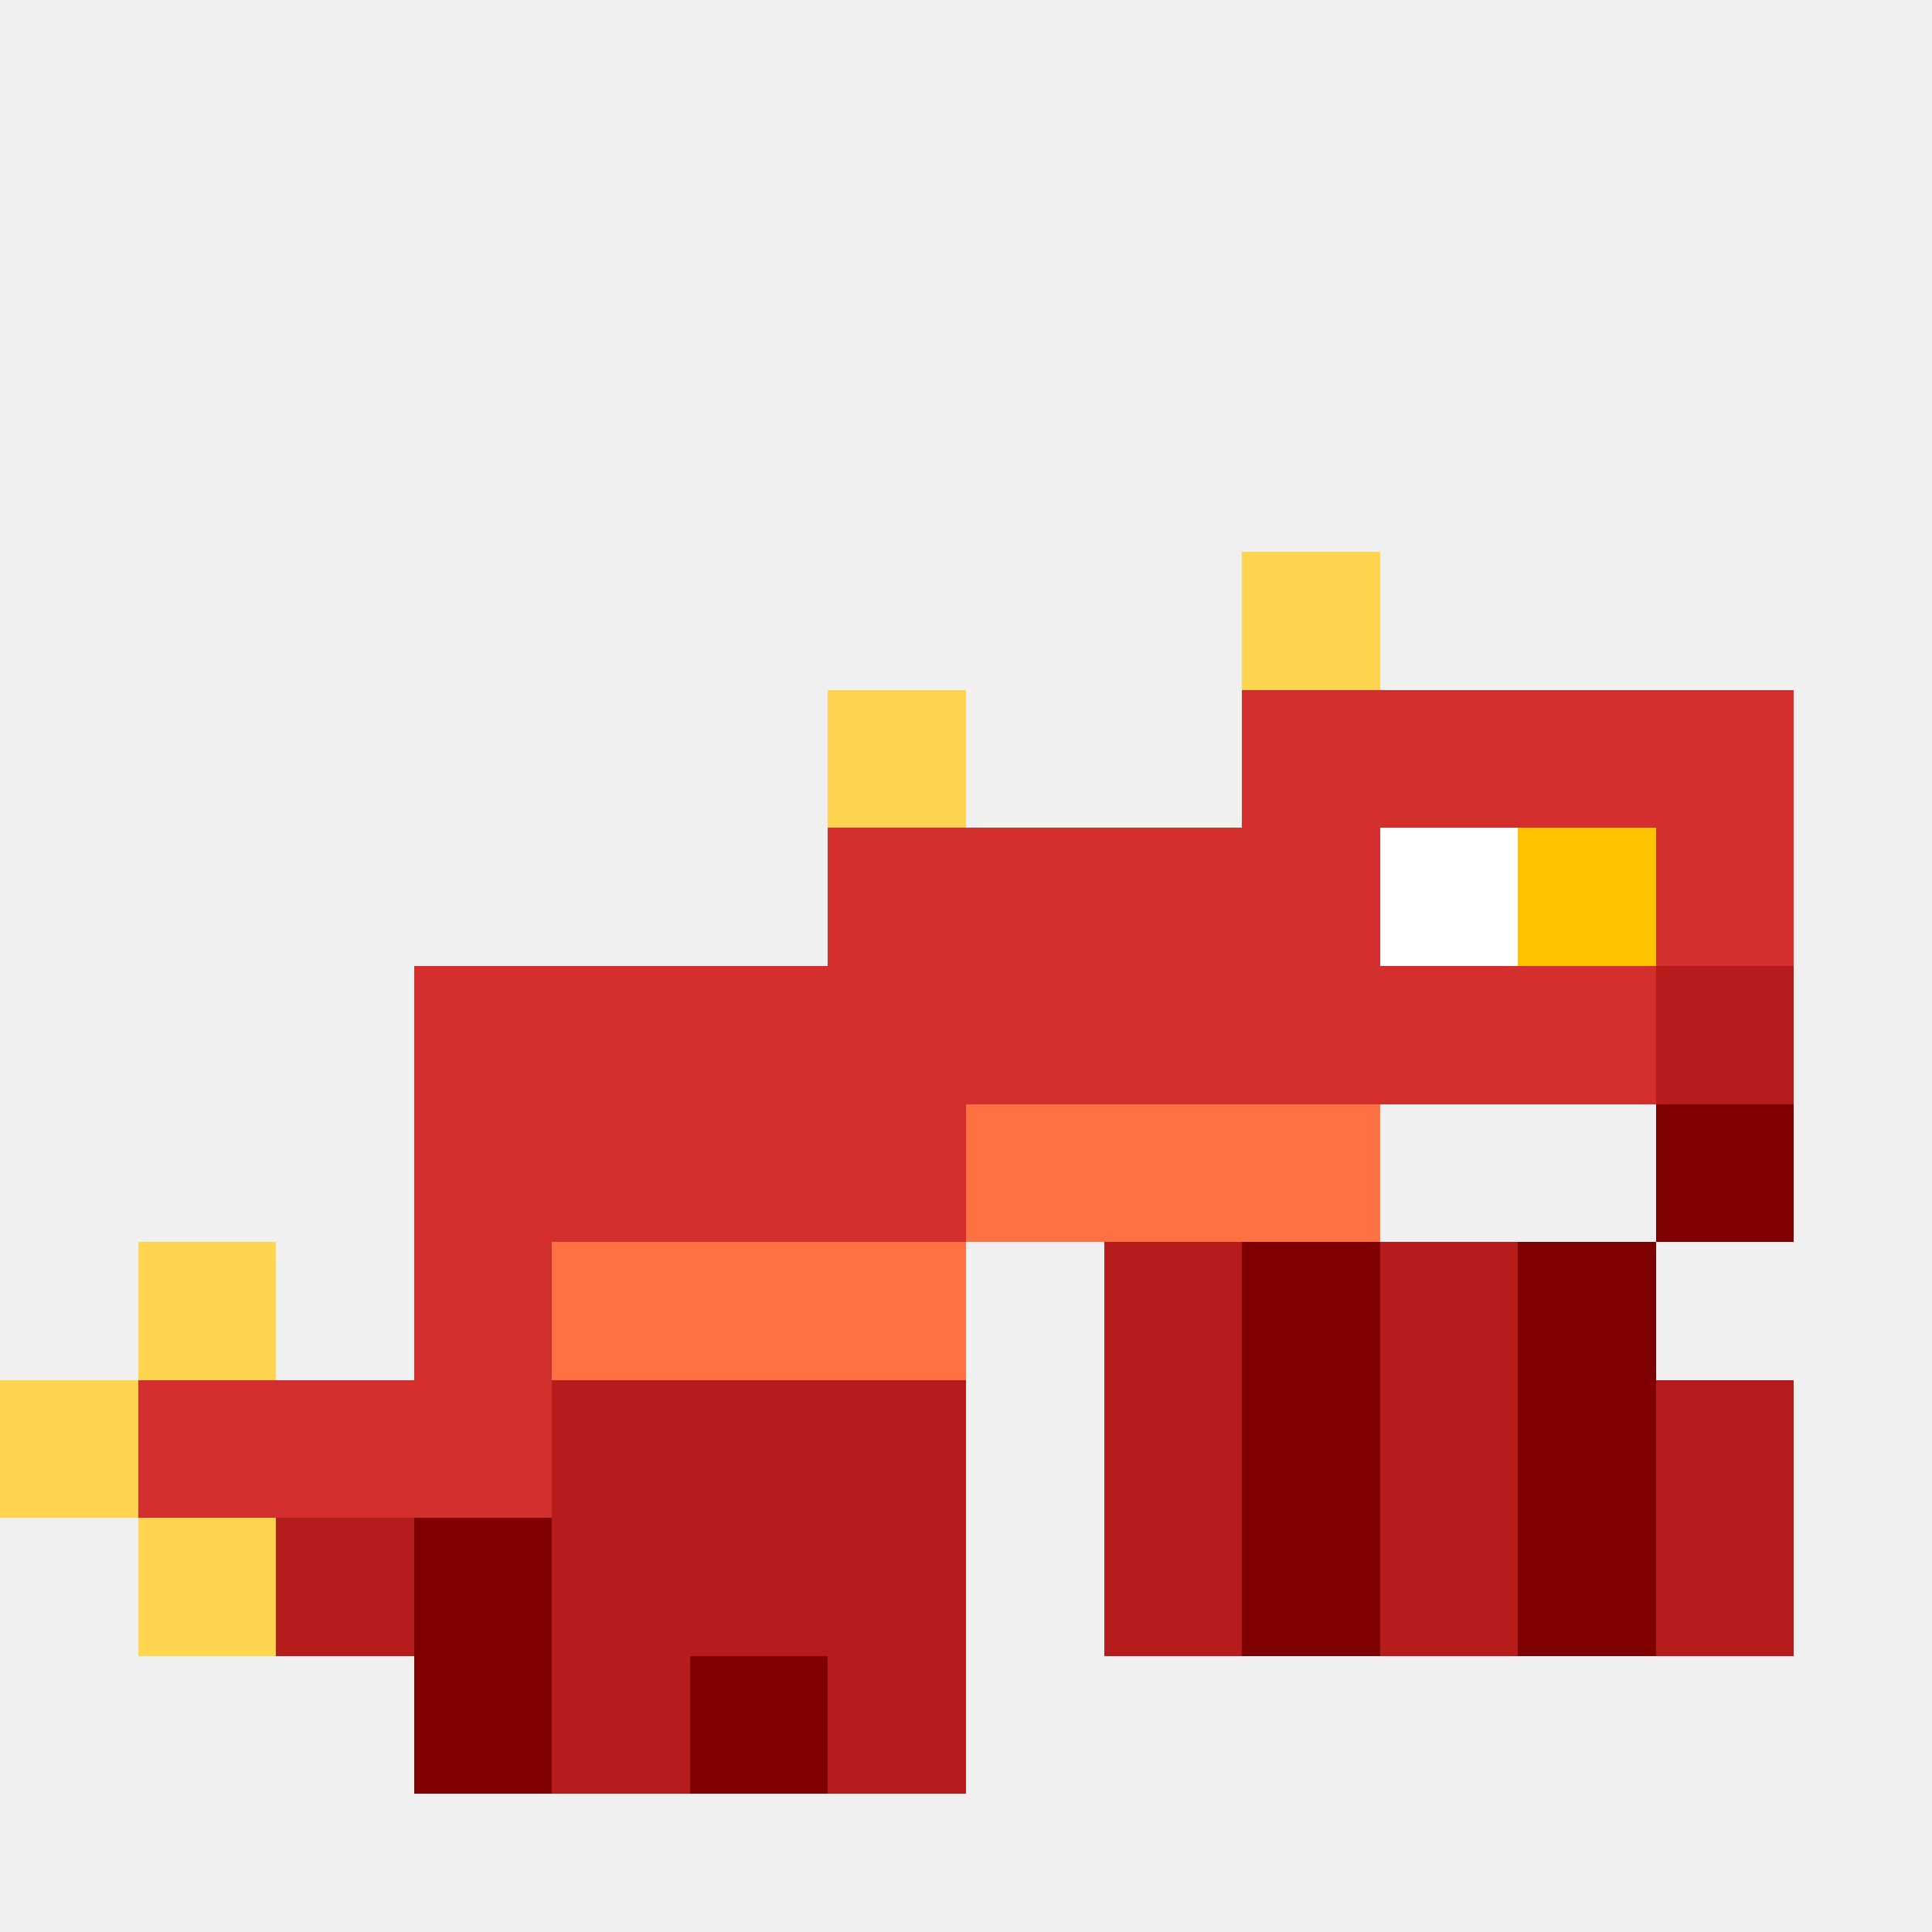
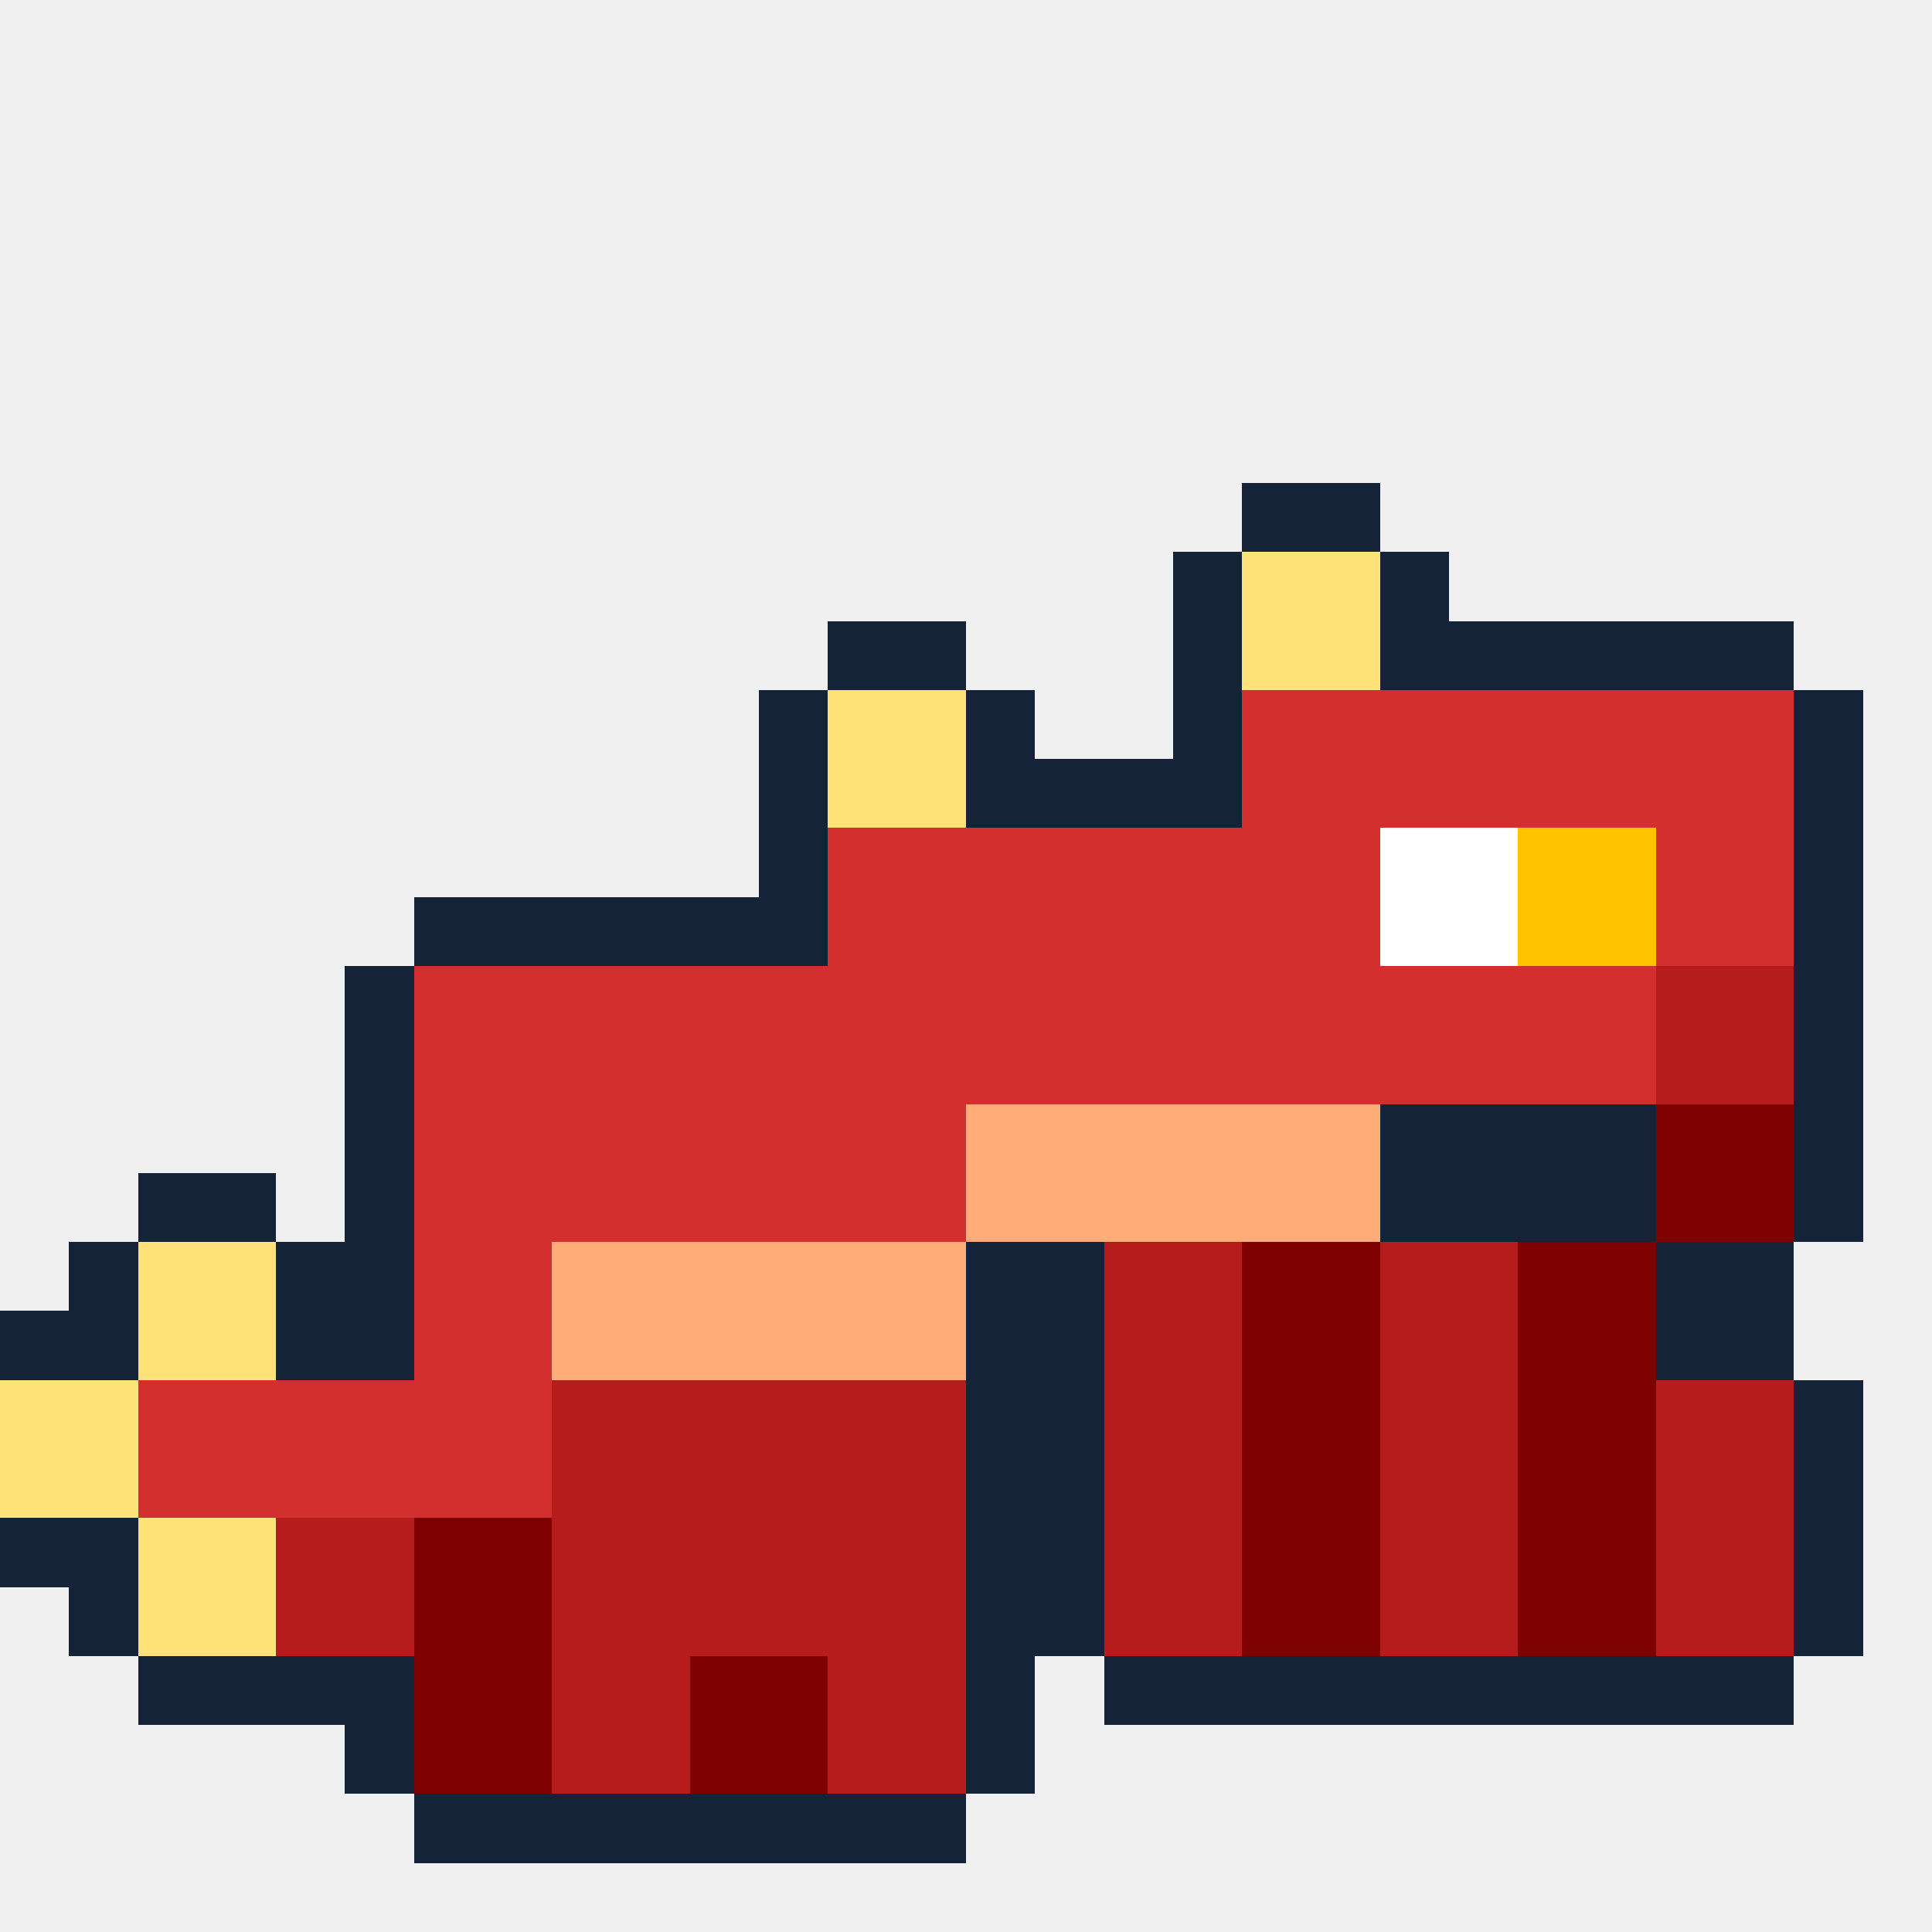
<svg xmlns="http://www.w3.org/2000/svg" viewBox="1 1 14 14" width="40" height="40" shape-rendering="crispEdges">
+   <path fill="#152338" d="M10 4.5h1v.5H10zM9.5 5h2v.5H9.5zM7 5.5h1v.5H7zM9.5 5.5h4.5v.5H9.5zM6.5 6h2v.5H6.5zM9.5 6h5v.5H9.5zM6.5 6.5h8v.5H6.5zM6.5 7h8v.5H6.5zM4 7.5h10.5v.5H4zM3.5 8h11v.5H3.5zM3.5 8.5h11v.5H3.5zM3.5 9h11v.5H3.5zM2 9.5h1v.5H2zM3.5 9.5h11v.5H3.5zM1.5 10h12.5v.5H1.5zM1 10.5h13v.5H1zM0.5 11h14v.5H0.5zM0.5 11.5h14v.5H0.5zM1 12h13.5v.5H1zM1.5 12.5h13v.5H1.5zM2 13h6.5v.5H2zM9 13h5v.5H9zM3.5 13.5h5v.5H3.5zM4 14h4v.5H4z" />
  <g fill="#b71c1c">
    <rect x="6" y="9" width="2" height="5" />
    <rect x="4" y="10" width="2" height="4" />
    <rect x="2" y="11" width="2" height="2" />
  </g>
  <g fill="#b71c1c">
    <rect x="9" y="9" width="2" height="4" />
    <rect x="11" y="10" width="2" height="3" />
    <rect x="13" y="11" width="1" height="2" />
  </g>
  <g fill="#7f0000">
    <rect x="6" y="9" width="1" height="5" />
    <rect x="4" y="10" width="1" height="4" />
    <rect x="10" y="9" width="1" height="4" />
    <rect x="12" y="10" width="1" height="3" />
  </g>
  <g fill="#ff7676">
    <rect x="6" y="9" width="2" height="1" />
    <rect x="9" y="9" width="2" height="1" />
  </g>
-   <g fill="#ffd54f">
+   <g fill="#ffe27a">
    <rect x="11" y="6" width="1" height="1" />
    <rect x="13" y="6" width="1" height="1" />
  </g>
  <g fill="#d32f2f">
    <rect x="2" y="11" width="3" height="1" />
    <rect x="4" y="10" width="2" height="1" />
  </g>
-   <rect x="1" y="11" width="1" height="1" fill="#ffd54f" />
-   <rect x="2" y="10" width="1" height="1" fill="#ffd54f" />
-   <rect x="2" y="12" width="1" height="1" fill="#ffd54f" />
+   <rect x="1" y="11" width="1" height="1" fill="#ffe27a" />
+   <rect x="2" y="10" width="1" height="1" fill="#ffe27a" />
+   <rect x="2" y="12" width="1" height="1" fill="#ffe27a" />
  <g fill="#d32f2f">
    <rect x="4" y="8" width="4" height="3" />
    <rect x="7" y="7" width="4" height="3" />
    <rect x="10" y="6" width="4" height="3" />
  </g>
-   <g fill="#ff7043">
+   <g fill="#ffad78">
    <rect x="5" y="10" width="3" height="1" />
    <rect x="8" y="9" width="3" height="1" />
  </g>
  <rect x="13" y="8" width="1" height="2" fill="#b71c1c" />
  <rect x="13" y="9" width="1" height="1" fill="#7f0000" />
  <rect x="11" y="7" width="1" height="1" fill="#fff" />
  <rect x="12" y="7" width="1" height="1" fill="#ffc400" />
-   <g fill="#ffd54f">
+   <g fill="#ffe27a">
    <rect x="7" y="6" width="1" height="1" />
    <rect x="10" y="5" width="1" height="1" />
  </g>
  <g fill="#b71c1c">
    <rect x="6" y="11" width="1" height="2" />
    <rect x="9" y="10" width="1" height="2" />
  </g>
</svg>
